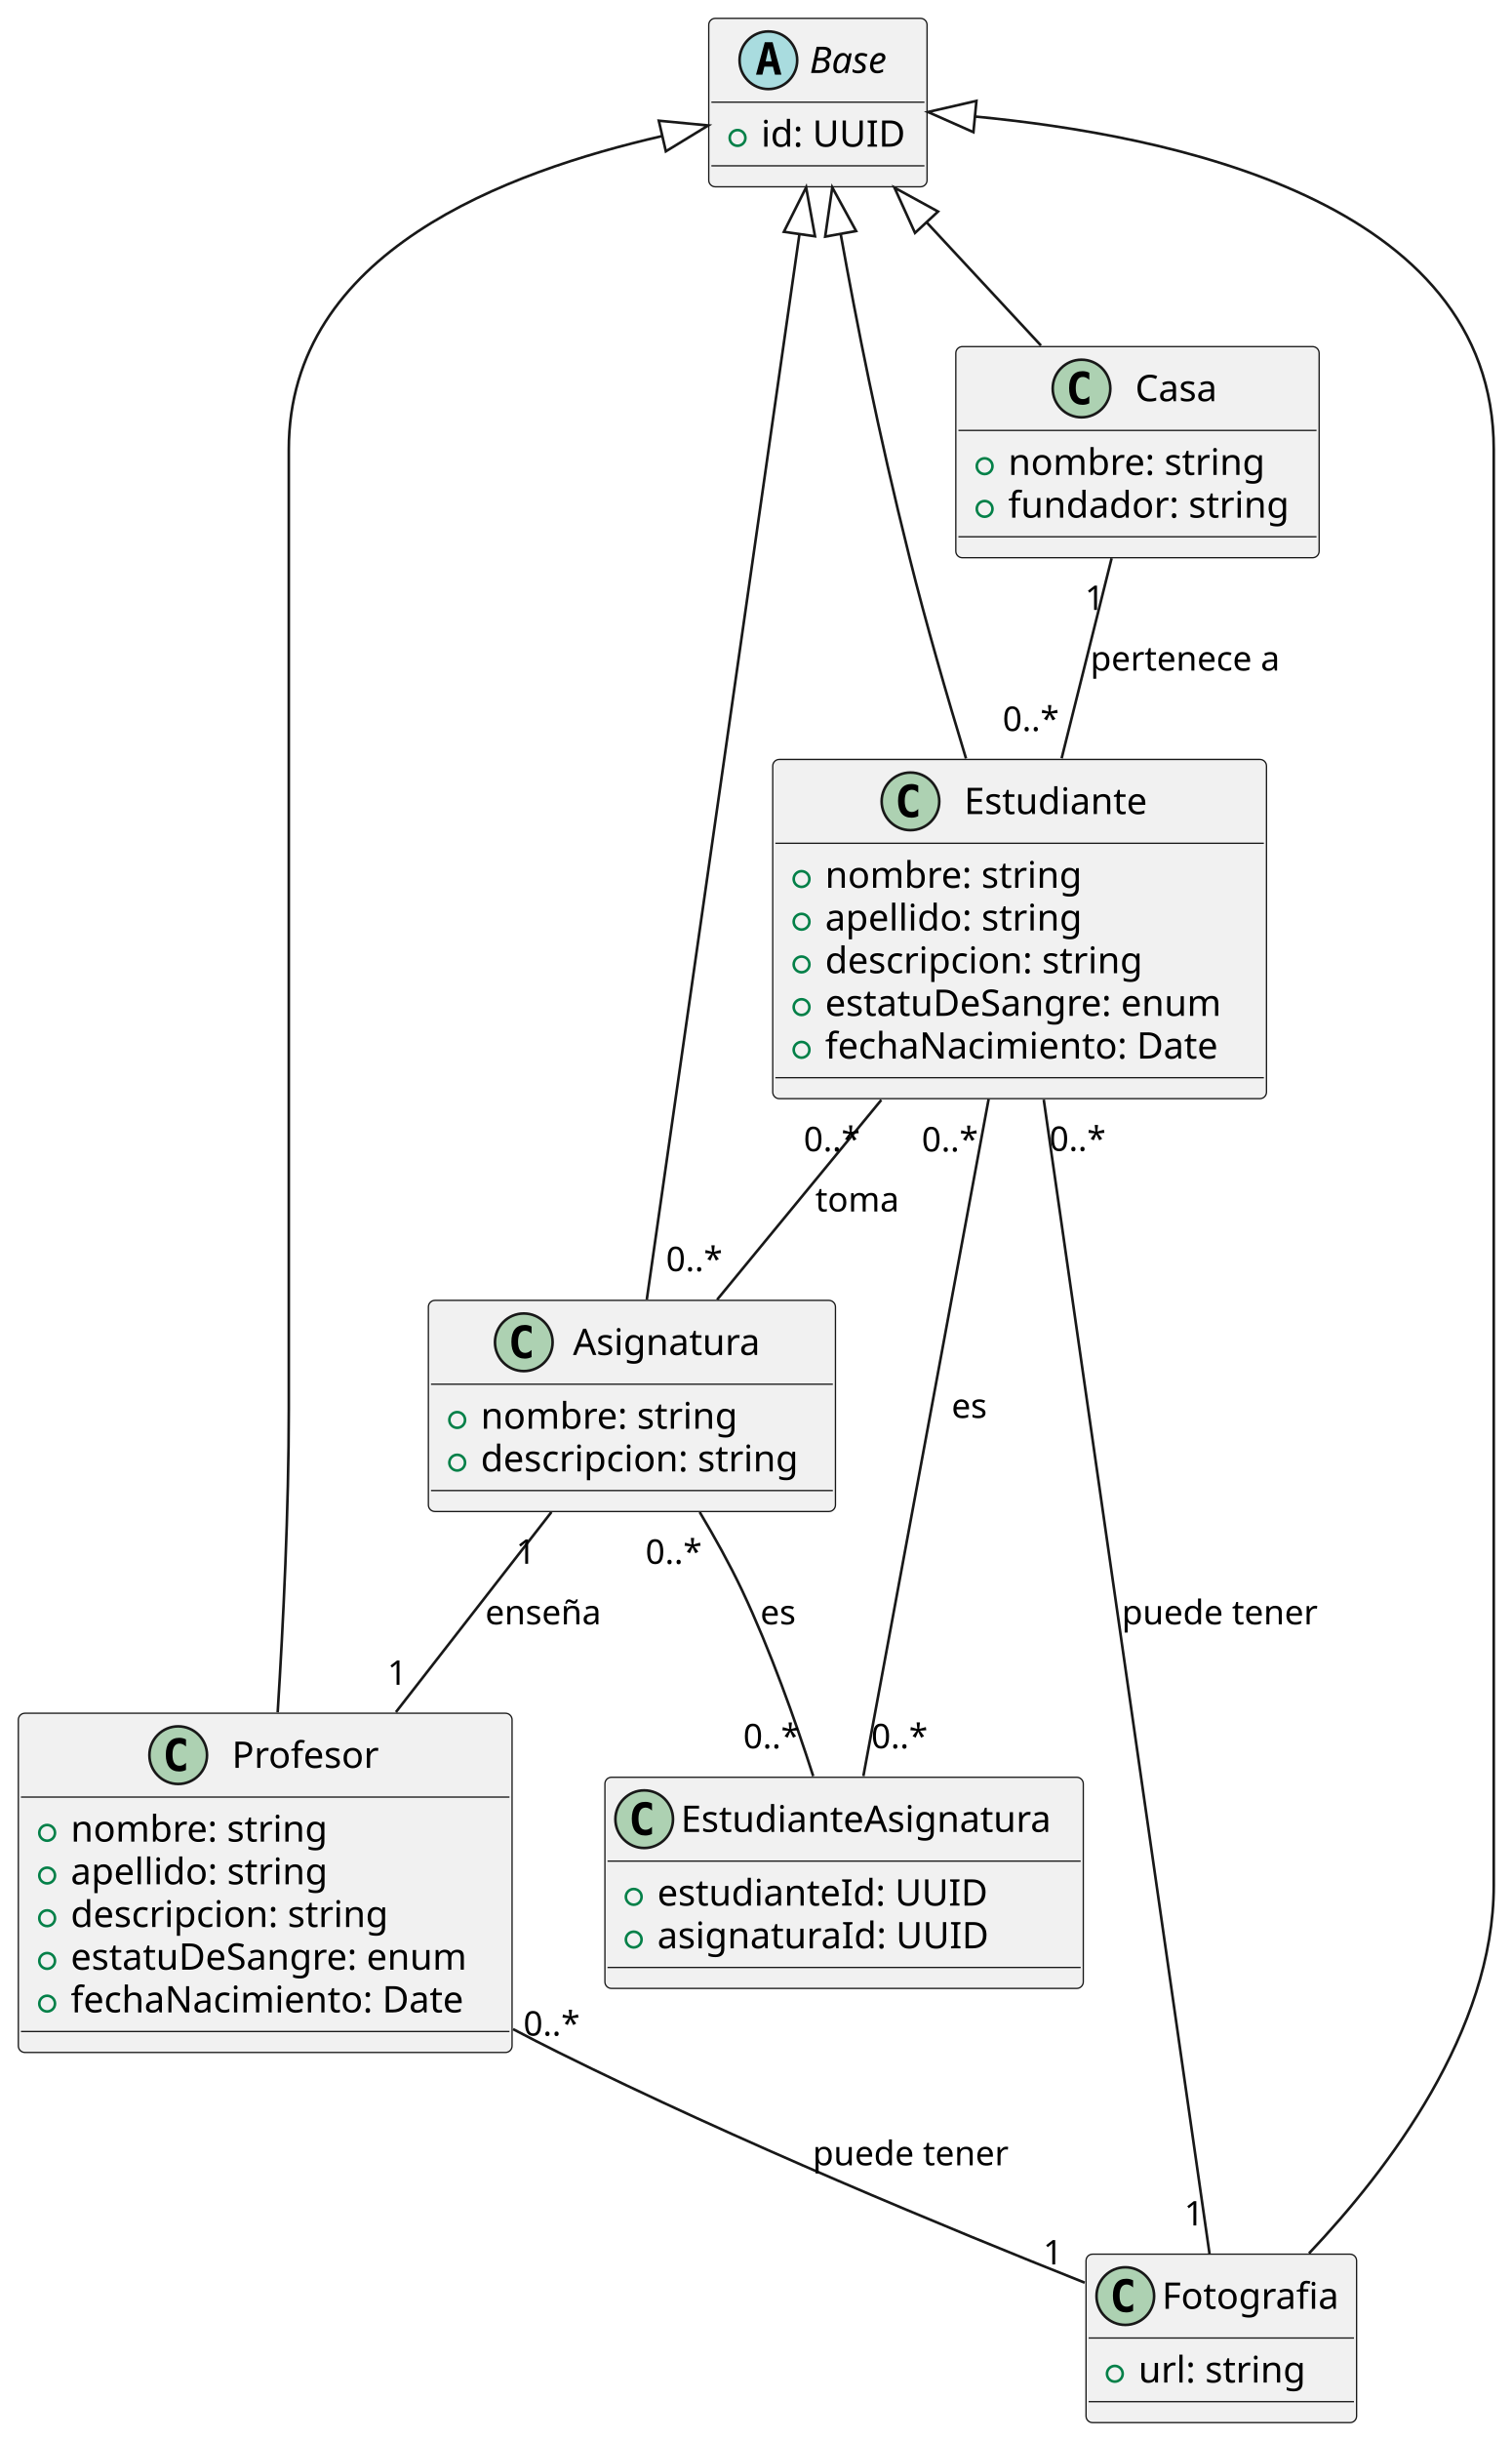
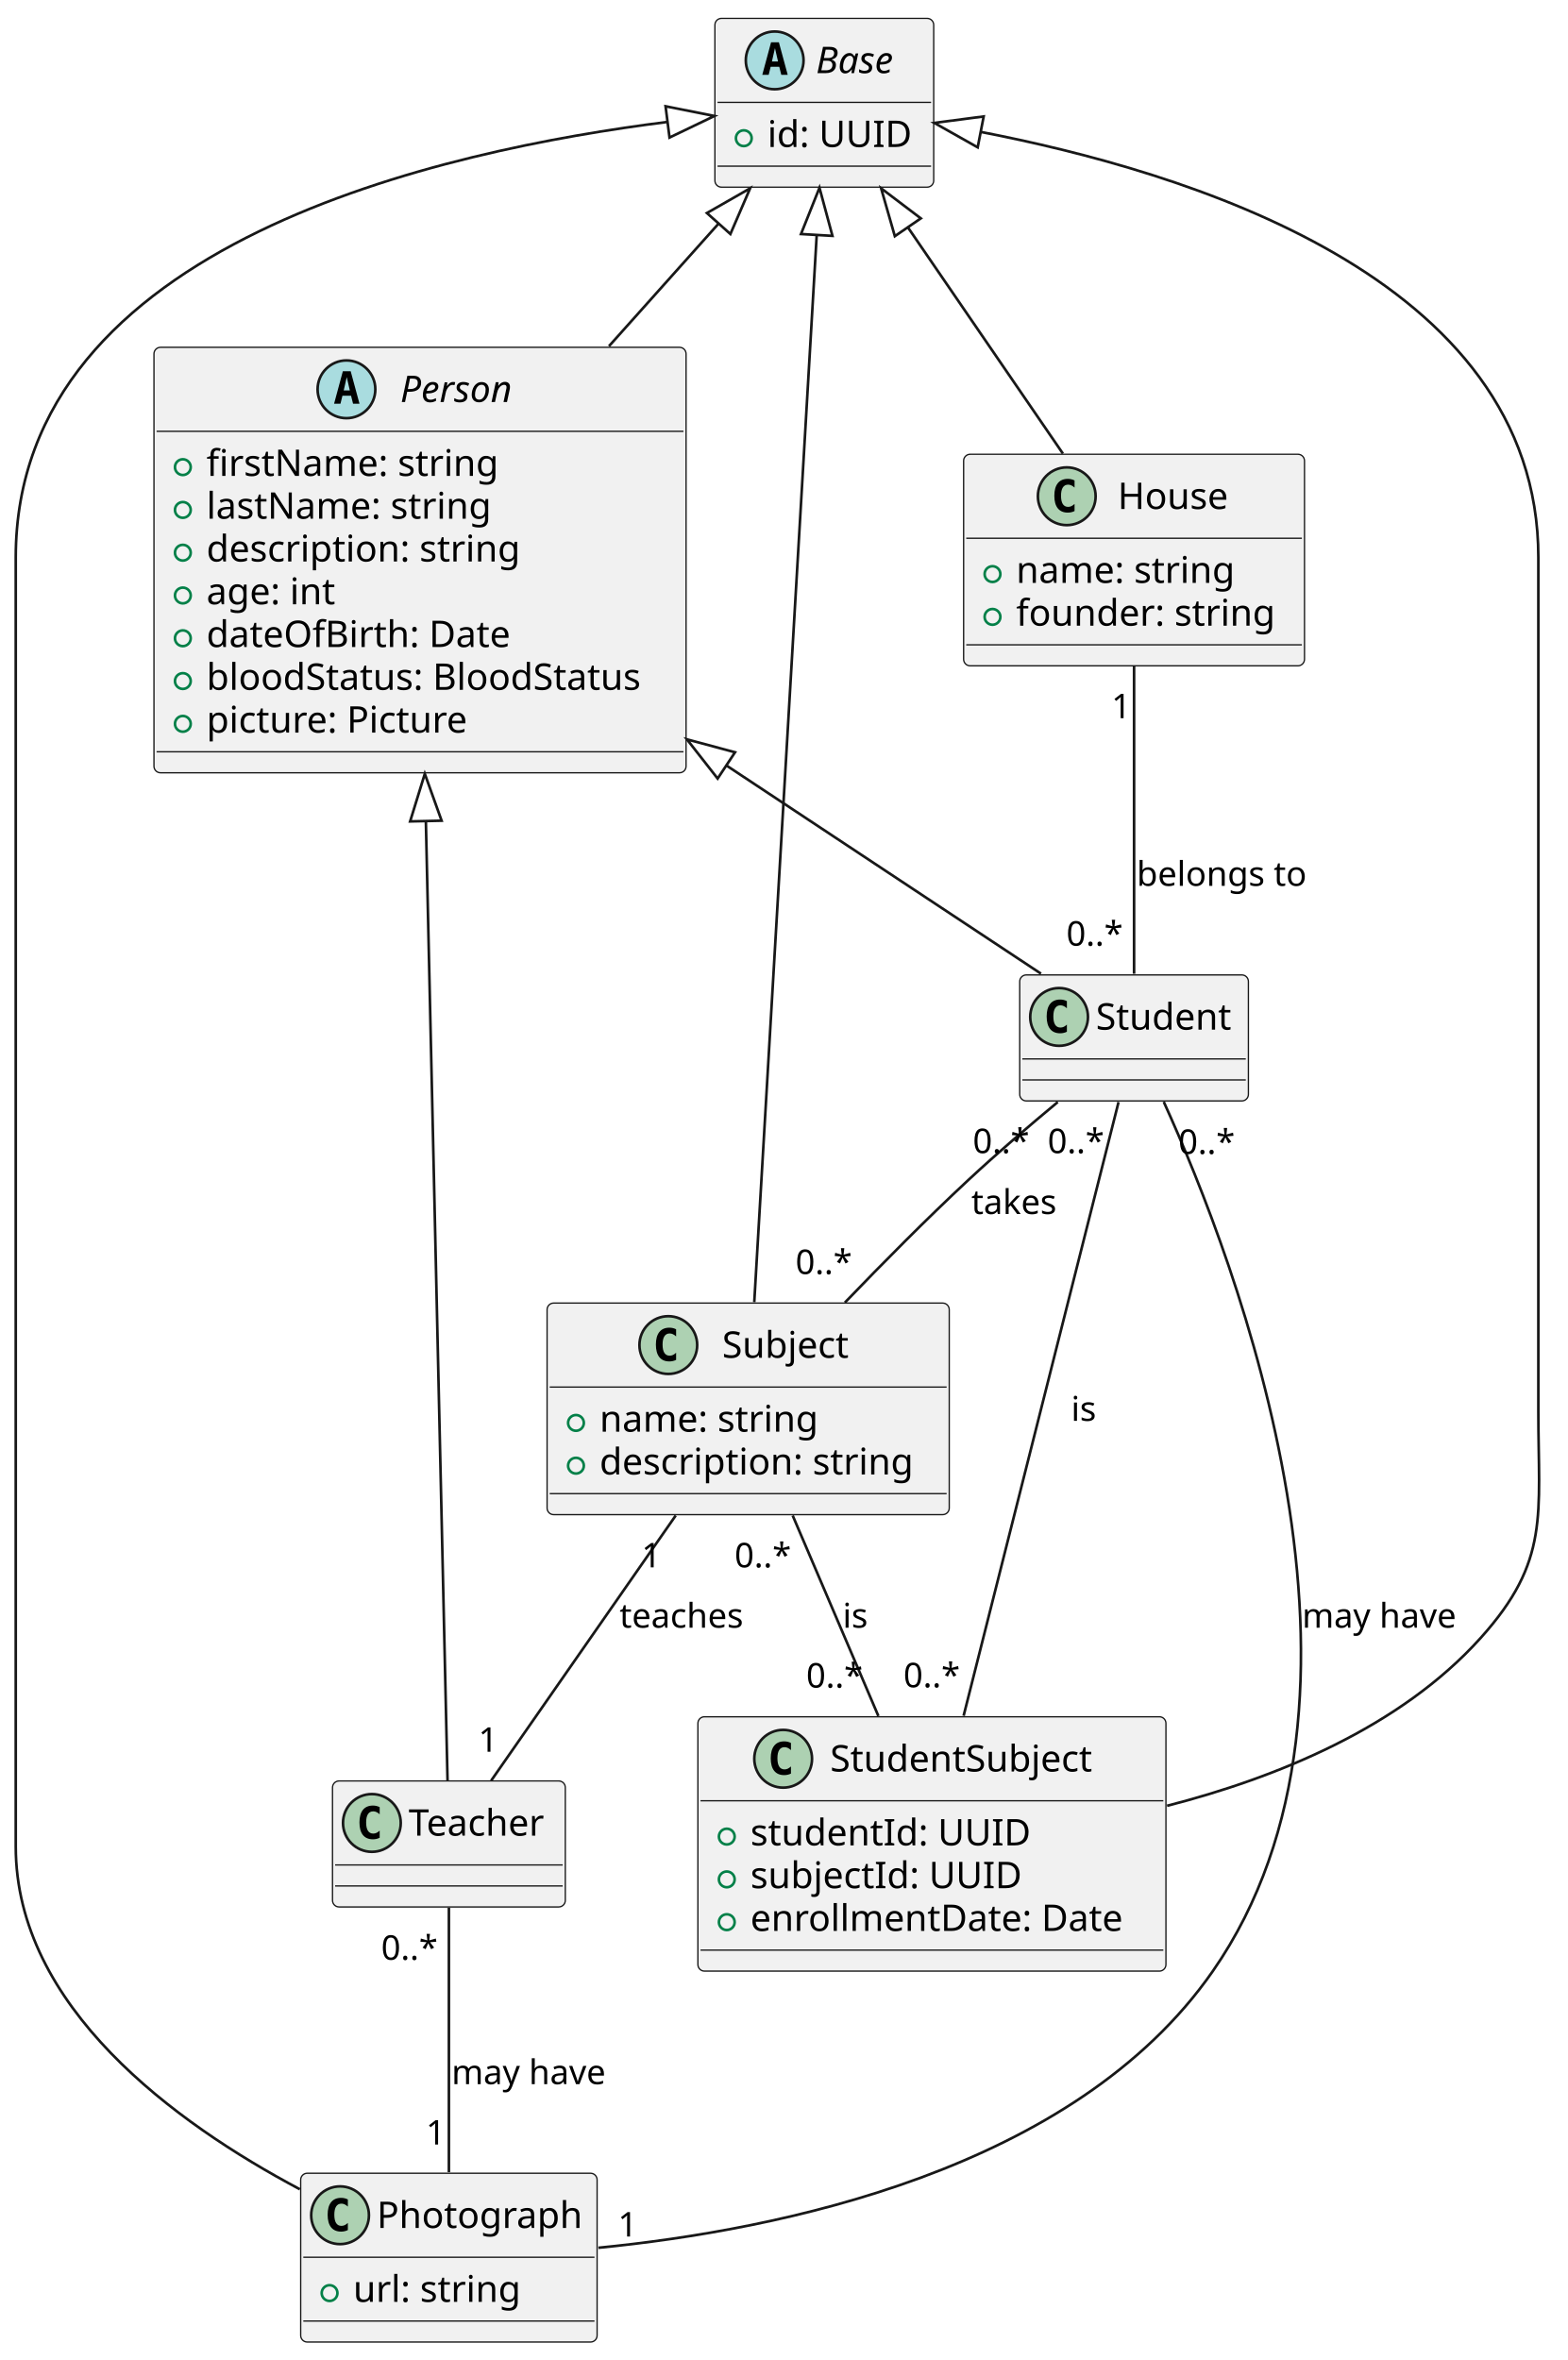
- <svg xmlns="http://www.w3.org/2000/svg" contentStyleType="text/css" height="931px" preserveAspectRatio="none" style="width:577px;height:931px;background:#FFFFFF;" version="1.1" viewBox="0 0 577 931" width="577px" zoomAndPan="magnify">
+ <svg xmlns="http://www.w3.org/2000/svg" contentStyleType="text/css" height="899px" preserveAspectRatio="none" style="width:597px;height:899px;background:#FFFFFF;" version="1.1" viewBox="0 0 597 899" width="597px" zoomAndPan="magnify">
  <defs />
  <g>
    <g id="elem_Base">
-       <rect codeLine="1" fill="#F1F1F1" height="64.297" id="Base" rx="2.5" ry="2.5" style="stroke:#181818;stroke-width:0.5;" width="83.347" x="270.57" y="7" />
-       <ellipse cx="293.335" cy="23" fill="#A9DCDF" rx="11" ry="11" style="stroke:#181818;stroke-width:1.0;" />
-       <path d="M293.445,18.344 L292.288,23.422 L294.616,23.422 L293.445,18.344 Z M291.96,16.109 L294.945,16.109 L298.304,28.5 L295.851,28.5 L295.085,25.438 L291.804,25.438 L291.054,28.5 L288.616,28.5 L291.96,16.109 Z " fill="#000000" />
-       <text fill="#000000" font-family="sans-serif" font-size="14" font-style="italic" lengthAdjust="spacing" textLength="34.091" x="309.061" y="27.847">Base</text>
-       <line style="stroke:#181818;stroke-width:0.5;" x1="271.57" x2="352.917" y1="39" y2="39" />
-       <ellipse cx="281.57" cy="52.648" fill="none" rx="3" ry="3" style="stroke:#038048;stroke-width:1.0;" />
-       <text fill="#000000" font-family="sans-serif" font-size="14" lengthAdjust="spacing" textLength="57.347" x="290.57" y="55.995">id: UUID</text>
-       <line style="stroke:#181818;stroke-width:0.5;" x1="271.57" x2="352.917" y1="63.297" y2="63.297" />
+       <rect codeLine="1" fill="#F1F1F1" height="64.297" id="Base" rx="2.5" ry="2.5" style="stroke:#181818;stroke-width:0.5;" width="83.347" x="272.33" y="7" />
+       <ellipse cx="295.095" cy="23" fill="#A9DCDF" rx="11" ry="11" style="stroke:#181818;stroke-width:1.0;" />
+       <path d="M295.204,18.344 L294.048,23.422 L296.376,23.422 L295.204,18.344 Z M293.72,16.109 L296.704,16.109 L300.064,28.5 L297.611,28.5 L296.845,25.438 L293.564,25.438 L292.814,28.5 L290.376,28.5 L293.72,16.109 Z " fill="#000000" />
+       <text fill="#000000" font-family="sans-serif" font-size="14" font-style="italic" lengthAdjust="spacing" textLength="34.091" x="310.821" y="27.847">Base</text>
+       <line style="stroke:#181818;stroke-width:0.5;" x1="273.33" x2="354.677" y1="39" y2="39" />
+       <ellipse cx="283.33" cy="52.648" fill="none" rx="3" ry="3" style="stroke:#038048;stroke-width:1.0;" />
+       <text fill="#000000" font-family="sans-serif" font-size="14" lengthAdjust="spacing" textLength="57.347" x="292.33" y="55.995">id: UUID</text>
+       <line style="stroke:#181818;stroke-width:0.5;" x1="273.33" x2="354.677" y1="63.297" y2="63.297" />
    </g>
-     <g id="elem_Asignatura">
-       <rect codeLine="5" fill="#F1F1F1" height="80.594" id="Asignatura" rx="2.5" ry="2.5" style="stroke:#181818;stroke-width:0.5;" width="155.404" x="163.54" y="496.37" />
-       <ellipse cx="199.963" cy="512.37" fill="#ADD1B2" rx="11" ry="11" style="stroke:#181818;stroke-width:1.0;" />
-       <path d="M202.932,518.011 Q202.354,518.308 201.713,518.448 Q201.073,518.604 200.37,518.604 Q197.87,518.604 196.542,516.964 Q195.229,515.308 195.229,512.183 Q195.229,509.058 196.542,507.401 Q197.87,505.745 200.37,505.745 Q201.073,505.745 201.713,505.901 Q202.37,506.058 202.932,506.354 L202.932,509.073 Q202.307,508.495 201.713,508.229 Q201.12,507.948 200.495,507.948 Q199.151,507.948 198.463,509.026 Q197.776,510.089 197.776,512.183 Q197.776,514.276 198.463,515.354 Q199.151,516.417 200.495,516.417 Q201.12,516.417 201.713,516.151 Q202.307,515.87 202.932,515.292 L202.932,518.011 Z " fill="#000000" />
-       <text fill="#000000" font-family="sans-serif" font-size="14" lengthAdjust="spacing" textLength="75.797" x="218.724" y="517.217">Asignatura</text>
-       <line style="stroke:#181818;stroke-width:0.5;" x1="164.54" x2="317.944" y1="528.37" y2="528.37" />
-       <ellipse cx="174.54" cy="542.018" fill="none" rx="3" ry="3" style="stroke:#038048;stroke-width:1.0;" />
-       <text fill="#000000" font-family="sans-serif" font-size="14" lengthAdjust="spacing" textLength="103.688" x="183.54" y="545.365">nombre: string</text>
-       <ellipse cx="174.54" cy="558.315" fill="none" rx="3" ry="3" style="stroke:#038048;stroke-width:1.0;" />
-       <text fill="#000000" font-family="sans-serif" font-size="14" lengthAdjust="spacing" textLength="129.404" x="183.54" y="561.662">descripcion: string</text>
-       <line style="stroke:#181818;stroke-width:0.5;" x1="164.54" x2="317.944" y1="568.964" y2="568.964" />
+     <g id="elem_Person">
+       <rect codeLine="5" fill="#F1F1F1" height="162.078" id="Person" rx="2.5" ry="2.5" style="stroke:#181818;stroke-width:0.5;" width="202.695" x="58.65" y="132.3" />
+       <ellipse cx="131.976" cy="148.3" fill="#A9DCDF" rx="11" ry="11" style="stroke:#181818;stroke-width:1.0;" />
+       <path d="M132.085,143.644 L130.929,148.722 L133.257,148.722 L132.085,143.644 Z M130.601,141.409 L133.585,141.409 L136.944,153.8 L134.491,153.8 L133.726,150.738 L130.444,150.738 L129.694,153.8 L127.257,153.8 L130.601,141.409 Z " fill="#000000" />
+       <text fill="#000000" font-family="sans-serif" font-size="14" font-style="italic" lengthAdjust="spacing" textLength="47.544" x="152.476" y="153.147">Person</text>
+       <line style="stroke:#181818;stroke-width:0.5;" x1="59.65" x2="260.345" y1="164.3" y2="164.3" />
+       <ellipse cx="69.65" cy="177.948" fill="none" rx="3" ry="3" style="stroke:#038048;stroke-width:1.0;" />
+       <text fill="#000000" font-family="sans-serif" font-size="14" lengthAdjust="spacing" textLength="118.016" x="78.65" y="181.295">firstName: string</text>
+       <ellipse cx="69.65" cy="194.245" fill="none" rx="3" ry="3" style="stroke:#038048;stroke-width:1.0;" />
+       <text fill="#000000" font-family="sans-serif" font-size="14" lengthAdjust="spacing" textLength="115.91" x="78.65" y="197.592">lastName: string</text>
+       <ellipse cx="69.65" cy="210.542" fill="none" rx="3" ry="3" style="stroke:#038048;stroke-width:1.0;" />
+       <text fill="#000000" font-family="sans-serif" font-size="14" lengthAdjust="spacing" textLength="127.196" x="78.65" y="213.889">description: string</text>
+       <ellipse cx="69.65" cy="226.839" fill="none" rx="3" ry="3" style="stroke:#038048;stroke-width:1.0;" />
+       <text fill="#000000" font-family="sans-serif" font-size="14" lengthAdjust="spacing" textLength="53.498" x="78.65" y="230.186">age: int</text>
+       <ellipse cx="69.65" cy="243.136" fill="none" rx="3" ry="3" style="stroke:#038048;stroke-width:1.0;" />
+       <text fill="#000000" font-family="sans-serif" font-size="14" lengthAdjust="spacing" textLength="123.758" x="78.65" y="246.483">dateOfBirth: Date</text>
+       <ellipse cx="69.65" cy="259.433" fill="none" rx="3" ry="3" style="stroke:#038048;stroke-width:1.0;" />
+       <text fill="#000000" font-family="sans-serif" font-size="14" lengthAdjust="spacing" textLength="176.695" x="78.65" y="262.779">bloodStatus: BloodStatus</text>
+       <ellipse cx="69.65" cy="275.73" fill="none" rx="3" ry="3" style="stroke:#038048;stroke-width:1.0;" />
+       <text fill="#000000" font-family="sans-serif" font-size="14" lengthAdjust="spacing" textLength="107.133" x="78.65" y="279.076">picture: Picture</text>
+       <line style="stroke:#181818;stroke-width:0.5;" x1="59.65" x2="260.345" y1="286.378" y2="286.378" />
    </g>
-     <g id="elem_Profesor">
-       <rect codeLine="10" fill="#F1F1F1" height="129.484" id="Profesor" rx="2.5" ry="2.5" style="stroke:#181818;stroke-width:0.5;" width="188.49" x="7" y="653.97" />
-       <ellipse cx="68.035" cy="669.97" fill="#ADD1B2" rx="11" ry="11" style="stroke:#181818;stroke-width:1.0;" />
-       <path d="M71.003,675.611 Q70.425,675.908 69.785,676.048 Q69.144,676.204 68.441,676.204 Q65.941,676.204 64.613,674.564 Q63.3,672.908 63.3,669.783 Q63.3,666.658 64.613,665.001 Q65.941,663.345 68.441,663.345 Q69.144,663.345 69.785,663.501 Q70.441,663.658 71.003,663.954 L71.003,666.673 Q70.378,666.095 69.785,665.829 Q69.191,665.548 68.566,665.548 Q67.222,665.548 66.535,666.626 Q65.847,667.689 65.847,669.783 Q65.847,671.876 66.535,672.954 Q67.222,674.017 68.566,674.017 Q69.191,674.017 69.785,673.751 Q70.378,673.47 71.003,672.892 L71.003,675.611 Z " fill="#000000" />
-       <text fill="#000000" font-family="sans-serif" font-size="14" lengthAdjust="spacing" textLength="57.921" x="88.535" y="674.817">Profesor</text>
-       <line style="stroke:#181818;stroke-width:0.5;" x1="8" x2="194.49" y1="685.97" y2="685.97" />
-       <ellipse cx="18" cy="699.618" fill="none" rx="3" ry="3" style="stroke:#038048;stroke-width:1.0;" />
-       <text fill="#000000" font-family="sans-serif" font-size="14" lengthAdjust="spacing" textLength="103.688" x="27" y="702.965">nombre: string</text>
-       <ellipse cx="18" cy="715.915" fill="none" rx="3" ry="3" style="stroke:#038048;stroke-width:1.0;" />
-       <text fill="#000000" font-family="sans-serif" font-size="14" lengthAdjust="spacing" textLength="104.556" x="27" y="719.262">apellido: string</text>
-       <ellipse cx="18" cy="732.212" fill="none" rx="3" ry="3" style="stroke:#038048;stroke-width:1.0;" />
-       <text fill="#000000" font-family="sans-serif" font-size="14" lengthAdjust="spacing" textLength="129.404" x="27" y="735.559">descripcion: string</text>
-       <ellipse cx="18" cy="748.509" fill="none" rx="3" ry="3" style="stroke:#038048;stroke-width:1.0;" />
-       <text fill="#000000" font-family="sans-serif" font-size="14" lengthAdjust="spacing" textLength="162.49" x="27" y="751.856">estatuDeSangre: enum</text>
-       <ellipse cx="18" cy="764.806" fill="none" rx="3" ry="3" style="stroke:#038048;stroke-width:1.0;" />
-       <text fill="#000000" font-family="sans-serif" font-size="14" lengthAdjust="spacing" textLength="161.027" x="27" y="768.153">fechaNacimiento: Date</text>
-       <line style="stroke:#181818;stroke-width:0.5;" x1="8" x2="194.49" y1="775.454" y2="775.454" />
+     <g id="elem_Subject">
+       <rect codeLine="15" fill="#F1F1F1" height="80.594" id="Subject" rx="2.5" ry="2.5" style="stroke:#181818;stroke-width:0.5;" width="153.196" x="208.4" y="496.38" />
+       <ellipse cx="254.58" cy="512.38" fill="#ADD1B2" rx="11" ry="11" style="stroke:#181818;stroke-width:1.0;" />
+       <path d="M257.549,518.021 Q256.971,518.317 256.33,518.458 Q255.69,518.614 254.986,518.614 Q252.486,518.614 251.158,516.974 Q249.846,515.317 249.846,512.192 Q249.846,509.067 251.158,507.411 Q252.486,505.755 254.986,505.755 Q255.69,505.755 256.33,505.911 Q256.986,506.067 257.549,506.364 L257.549,509.083 Q256.924,508.505 256.33,508.239 Q255.736,507.958 255.111,507.958 Q253.768,507.958 253.08,509.036 Q252.393,510.099 252.393,512.192 Q252.393,514.286 253.08,515.364 Q253.768,516.427 255.111,516.427 Q255.736,516.427 256.33,516.161 Q256.924,515.88 257.549,515.302 L257.549,518.021 Z " fill="#000000" />
+       <text fill="#000000" font-family="sans-serif" font-size="14" lengthAdjust="spacing" textLength="52.336" x="275.08" y="517.227">Subject</text>
+       <line style="stroke:#181818;stroke-width:0.5;" x1="209.4" x2="360.596" y1="528.38" y2="528.38" />
+       <ellipse cx="219.4" cy="542.028" fill="none" rx="3" ry="3" style="stroke:#038048;stroke-width:1.0;" />
+       <text fill="#000000" font-family="sans-serif" font-size="14" lengthAdjust="spacing" textLength="89.059" x="228.4" y="545.375">name: string</text>
+       <ellipse cx="219.4" cy="558.325" fill="none" rx="3" ry="3" style="stroke:#038048;stroke-width:1.0;" />
+       <text fill="#000000" font-family="sans-serif" font-size="14" lengthAdjust="spacing" textLength="127.196" x="228.4" y="561.672">description: string</text>
+       <line style="stroke:#181818;stroke-width:0.5;" x1="209.4" x2="360.596" y1="568.974" y2="568.974" />
    </g>
-     <g id="elem_Casa">
-       <rect codeLine="18" fill="#F1F1F1" height="80.594" id="Casa" rx="2.5" ry="2.5" style="stroke:#181818;stroke-width:0.5;" width="138.704" x="364.89" y="132.3" />
-       <ellipse cx="412.878" cy="148.3" fill="#ADD1B2" rx="11" ry="11" style="stroke:#181818;stroke-width:1.0;" />
-       <path d="M415.847,153.941 Q415.269,154.238 414.628,154.378 Q413.988,154.534 413.284,154.534 Q410.784,154.534 409.456,152.894 Q408.144,151.238 408.144,148.113 Q408.144,144.988 409.456,143.331 Q410.784,141.675 413.284,141.675 Q413.988,141.675 414.628,141.831 Q415.284,141.988 415.847,142.284 L415.847,145.003 Q415.222,144.425 414.628,144.159 Q414.034,143.878 413.409,143.878 Q412.066,143.878 411.378,144.956 Q410.691,146.019 410.691,148.113 Q410.691,150.206 411.378,151.284 Q412.066,152.347 413.409,152.347 Q414.034,152.347 414.628,152.081 Q415.222,151.8 415.847,151.222 L415.847,153.941 Z " fill="#000000" />
-       <text fill="#000000" font-family="sans-serif" font-size="14" lengthAdjust="spacing" textLength="34.227" x="433.378" y="153.147">Casa</text>
-       <line style="stroke:#181818;stroke-width:0.5;" x1="365.89" x2="502.594" y1="164.3" y2="164.3" />
-       <ellipse cx="375.89" cy="177.948" fill="none" rx="3" ry="3" style="stroke:#038048;stroke-width:1.0;" />
-       <text fill="#000000" font-family="sans-serif" font-size="14" lengthAdjust="spacing" textLength="103.688" x="384.89" y="181.295">nombre: string</text>
-       <ellipse cx="375.89" cy="194.245" fill="none" rx="3" ry="3" style="stroke:#038048;stroke-width:1.0;" />
-       <text fill="#000000" font-family="sans-serif" font-size="14" lengthAdjust="spacing" textLength="112.704" x="384.89" y="197.592">fundador: string</text>
-       <line style="stroke:#181818;stroke-width:0.5;" x1="365.89" x2="502.594" y1="204.894" y2="204.894" />
+     <g id="elem_Teacher">
+       <rect codeLine="20" fill="#F1F1F1" height="48" id="Teacher" rx="2.5" ry="2.5" style="stroke:#181818;stroke-width:0.5;" width="88.684" x="126.66" y="678.42" />
+       <ellipse cx="141.66" cy="694.42" fill="#ADD1B2" rx="11" ry="11" style="stroke:#181818;stroke-width:1.0;" />
+       <path d="M144.629,700.061 Q144.051,700.357 143.41,700.498 Q142.769,700.654 142.066,700.654 Q139.566,700.654 138.238,699.014 Q136.926,697.357 136.926,694.232 Q136.926,691.107 138.238,689.451 Q139.566,687.795 142.066,687.795 Q142.769,687.795 143.41,687.951 Q144.066,688.107 144.629,688.404 L144.629,691.123 Q144.004,690.545 143.41,690.279 Q142.816,689.998 142.191,689.998 Q140.847,689.998 140.16,691.076 Q139.472,692.139 139.472,694.232 Q139.472,696.326 140.16,697.404 Q140.847,698.467 142.191,698.467 Q142.816,698.467 143.41,698.201 Q144.004,697.92 144.629,697.342 L144.629,700.061 Z " fill="#000000" />
+       <text fill="#000000" font-family="sans-serif" font-size="14" lengthAdjust="spacing" textLength="56.684" x="155.66" y="699.267">Teacher</text>
+       <line style="stroke:#181818;stroke-width:0.5;" x1="127.66" x2="214.344" y1="710.42" y2="710.42" />
+       <line style="stroke:#181818;stroke-width:0.5;" x1="127.66" x2="214.344" y1="718.42" y2="718.42" />
    </g>
-     <g id="elem_Estudiante">
-       <rect codeLine="23" fill="#F1F1F1" height="129.484" id="Estudiante" rx="2.5" ry="2.5" style="stroke:#181818;stroke-width:0.5;" width="188.49" x="295" y="289.89" />
-       <ellipse cx="347.579" cy="305.89" fill="#ADD1B2" rx="11" ry="11" style="stroke:#181818;stroke-width:1.0;" />
-       <path d="M350.547,311.531 Q349.969,311.827 349.329,311.968 Q348.688,312.124 347.985,312.124 Q345.485,312.124 344.157,310.484 Q342.844,308.827 342.844,305.702 Q342.844,302.577 344.157,300.921 Q345.485,299.265 347.985,299.265 Q348.688,299.265 349.329,299.421 Q349.985,299.577 350.547,299.874 L350.547,302.593 Q349.922,302.015 349.329,301.749 Q348.735,301.468 348.11,301.468 Q346.766,301.468 346.079,302.546 Q345.391,303.609 345.391,305.702 Q345.391,307.796 346.079,308.874 Q346.766,309.937 348.11,309.937 Q348.735,309.937 349.329,309.671 Q349.922,309.39 350.547,308.812 L350.547,311.531 Z " fill="#000000" />
-       <text fill="#000000" font-family="sans-serif" font-size="14" lengthAdjust="spacing" textLength="74.833" x="368.079" y="310.737">Estudiante</text>
-       <line style="stroke:#181818;stroke-width:0.5;" x1="296" x2="482.49" y1="321.89" y2="321.89" />
-       <ellipse cx="306" cy="335.538" fill="none" rx="3" ry="3" style="stroke:#038048;stroke-width:1.0;" />
-       <text fill="#000000" font-family="sans-serif" font-size="14" lengthAdjust="spacing" textLength="103.688" x="315" y="338.885">nombre: string</text>
-       <ellipse cx="306" cy="351.835" fill="none" rx="3" ry="3" style="stroke:#038048;stroke-width:1.0;" />
-       <text fill="#000000" font-family="sans-serif" font-size="14" lengthAdjust="spacing" textLength="104.556" x="315" y="355.182">apellido: string</text>
-       <ellipse cx="306" cy="368.132" fill="none" rx="3" ry="3" style="stroke:#038048;stroke-width:1.0;" />
-       <text fill="#000000" font-family="sans-serif" font-size="14" lengthAdjust="spacing" textLength="129.404" x="315" y="371.479">descripcion: string</text>
-       <ellipse cx="306" cy="384.429" fill="none" rx="3" ry="3" style="stroke:#038048;stroke-width:1.0;" />
-       <text fill="#000000" font-family="sans-serif" font-size="14" lengthAdjust="spacing" textLength="162.49" x="315" y="387.776">estatuDeSangre: enum</text>
-       <ellipse cx="306" cy="400.726" fill="none" rx="3" ry="3" style="stroke:#038048;stroke-width:1.0;" />
-       <text fill="#000000" font-family="sans-serif" font-size="14" lengthAdjust="spacing" textLength="161.027" x="315" y="404.073">fechaNacimiento: Date</text>
-       <line style="stroke:#181818;stroke-width:0.5;" x1="296" x2="482.49" y1="411.374" y2="411.374" />
+     <g id="elem_House">
+       <rect codeLine="23" fill="#F1F1F1" height="80.594" id="House" rx="2.5" ry="2.5" style="stroke:#181818;stroke-width:0.5;" width="129.852" x="367.07" y="173.04" />
+       <ellipse cx="406.36" cy="189.04" fill="#ADD1B2" rx="11" ry="11" style="stroke:#181818;stroke-width:1.0;" />
+       <path d="M409.329,194.681 Q408.751,194.977 408.11,195.118 Q407.47,195.274 406.767,195.274 Q404.267,195.274 402.938,193.634 Q401.626,191.977 401.626,188.852 Q401.626,185.727 402.938,184.071 Q404.267,182.415 406.767,182.415 Q407.47,182.415 408.11,182.571 Q408.767,182.727 409.329,183.024 L409.329,185.743 Q408.704,185.165 408.11,184.899 Q407.517,184.618 406.892,184.618 Q405.548,184.618 404.86,185.696 Q404.173,186.759 404.173,188.852 Q404.173,190.946 404.86,192.024 Q405.548,193.087 406.892,193.087 Q407.517,193.087 408.11,192.821 Q408.704,192.54 409.329,191.962 L409.329,194.681 Z " fill="#000000" />
+       <text fill="#000000" font-family="sans-serif" font-size="14" lengthAdjust="spacing" textLength="43.873" x="425.758" y="193.887">House</text>
+       <line style="stroke:#181818;stroke-width:0.5;" x1="368.07" x2="495.922" y1="205.04" y2="205.04" />
+       <ellipse cx="378.07" cy="218.688" fill="none" rx="3" ry="3" style="stroke:#038048;stroke-width:1.0;" />
+       <text fill="#000000" font-family="sans-serif" font-size="14" lengthAdjust="spacing" textLength="89.059" x="387.07" y="222.035">name: string</text>
+       <ellipse cx="378.07" cy="234.985" fill="none" rx="3" ry="3" style="stroke:#038048;stroke-width:1.0;" />
+       <text fill="#000000" font-family="sans-serif" font-size="14" lengthAdjust="spacing" textLength="103.852" x="387.07" y="238.332">founder: string</text>
+       <line style="stroke:#181818;stroke-width:0.5;" x1="368.07" x2="495.922" y1="245.634" y2="245.634" />
    </g>
-     <g id="elem_EstudianteAsignatura">
-       <rect codeLine="31" fill="#F1F1F1" height="80.594" id="EstudianteAsignatura" rx="2.5" ry="2.5" style="stroke:#181818;stroke-width:0.5;" width="182.63" x="230.93" y="678.41" />
-       <ellipse cx="245.93" cy="694.41" fill="#ADD1B2" rx="11" ry="11" style="stroke:#181818;stroke-width:1.0;" />
-       <path d="M248.899,700.051 Q248.321,700.347 247.68,700.488 Q247.039,700.644 246.336,700.644 Q243.836,700.644 242.508,699.004 Q241.196,697.347 241.196,694.222 Q241.196,691.097 242.508,689.441 Q243.836,687.785 246.336,687.785 Q247.039,687.785 247.68,687.941 Q248.336,688.097 248.899,688.394 L248.899,691.113 Q248.274,690.535 247.68,690.269 Q247.086,689.988 246.461,689.988 Q245.118,689.988 244.43,691.066 Q243.743,692.129 243.743,694.222 Q243.743,696.316 244.43,697.394 Q245.118,698.457 246.461,698.457 Q247.086,698.457 247.68,698.191 Q248.274,697.91 248.899,697.332 L248.899,700.051 Z " fill="#000000" />
-       <text fill="#000000" font-family="sans-serif" font-size="14" lengthAdjust="spacing" textLength="150.63" x="259.93" y="699.257">EstudianteAsignatura</text>
-       <line style="stroke:#181818;stroke-width:0.5;" x1="231.93" x2="412.56" y1="710.41" y2="710.41" />
-       <ellipse cx="241.93" cy="724.058" fill="none" rx="3" ry="3" style="stroke:#038048;stroke-width:1.0;" />
-       <text fill="#000000" font-family="sans-serif" font-size="14" lengthAdjust="spacing" textLength="132.186" x="250.93" y="727.405">estudianteId: UUID</text>
-       <ellipse cx="241.93" cy="740.355" fill="none" rx="3" ry="3" style="stroke:#038048;stroke-width:1.0;" />
-       <text fill="#000000" font-family="sans-serif" font-size="14" lengthAdjust="spacing" textLength="132.385" x="250.93" y="743.702">asignaturaId: UUID</text>
-       <line style="stroke:#181818;stroke-width:0.5;" x1="231.93" x2="412.56" y1="751.004" y2="751.004" />
+     <g id="elem_Student">
+       <rect codeLine="28" fill="#F1F1F1" height="48" id="Student" rx="2.5" ry="2.5" style="stroke:#181818;stroke-width:0.5;" width="87.111" x="388.44" y="371.38" />
+       <ellipse cx="403.44" cy="387.38" fill="#ADD1B2" rx="11" ry="11" style="stroke:#181818;stroke-width:1.0;" />
+       <path d="M406.409,393.021 Q405.831,393.317 405.19,393.458 Q404.549,393.614 403.846,393.614 Q401.346,393.614 400.018,391.974 Q398.706,390.317 398.706,387.192 Q398.706,384.067 400.018,382.411 Q401.346,380.755 403.846,380.755 Q404.549,380.755 405.19,380.911 Q405.846,381.067 406.409,381.364 L406.409,384.083 Q405.784,383.505 405.19,383.239 Q404.596,382.958 403.971,382.958 Q402.627,382.958 401.94,384.036 Q401.252,385.099 401.252,387.192 Q401.252,389.286 401.94,390.364 Q402.627,391.427 403.971,391.427 Q404.596,391.427 405.19,391.161 Q405.784,390.88 406.409,390.302 L406.409,393.021 Z " fill="#000000" />
+       <text fill="#000000" font-family="sans-serif" font-size="14" lengthAdjust="spacing" textLength="55.111" x="417.44" y="392.227">Student</text>
+       <line style="stroke:#181818;stroke-width:0.5;" x1="389.44" x2="474.551" y1="403.38" y2="403.38" />
+       <line style="stroke:#181818;stroke-width:0.5;" x1="389.44" x2="474.551" y1="411.38" y2="411.38" />
    </g>
-     <g id="elem_Fotografia">
-       <rect codeLine="36" fill="#F1F1F1" height="64.297" id="Fotografia" rx="2.5" ry="2.5" style="stroke:#181818;stroke-width:0.5;" width="103.292" x="414.6" y="860.45" />
-       <ellipse cx="429.6" cy="876.45" fill="#ADD1B2" rx="11" ry="11" style="stroke:#181818;stroke-width:1.0;" />
-       <path d="M432.569,882.091 Q431.991,882.388 431.35,882.528 Q430.709,882.684 430.006,882.684 Q427.506,882.684 426.178,881.044 Q424.866,879.388 424.866,876.263 Q424.866,873.138 426.178,871.481 Q427.506,869.825 430.006,869.825 Q430.709,869.825 431.35,869.981 Q432.006,870.138 432.569,870.434 L432.569,873.153 Q431.944,872.575 431.35,872.309 Q430.756,872.028 430.131,872.028 Q428.788,872.028 428.1,873.106 Q427.413,874.169 427.413,876.263 Q427.413,878.356 428.1,879.434 Q428.788,880.497 430.131,880.497 Q430.756,880.497 431.35,880.231 Q431.944,879.95 432.569,879.372 L432.569,882.091 Z " fill="#000000" />
-       <text fill="#000000" font-family="sans-serif" font-size="14" lengthAdjust="spacing" textLength="71.292" x="443.6" y="881.297">Fotografia</text>
-       <line style="stroke:#181818;stroke-width:0.5;" x1="415.6" x2="516.892" y1="892.45" y2="892.45" />
-       <ellipse cx="425.6" cy="906.098" fill="none" rx="3" ry="3" style="stroke:#038048;stroke-width:1.0;" />
-       <text fill="#000000" font-family="sans-serif" font-size="14" lengthAdjust="spacing" textLength="67.874" x="434.6" y="909.445">url: string</text>
-       <line style="stroke:#181818;stroke-width:0.5;" x1="415.6" x2="516.892" y1="916.747" y2="916.747" />
+     <g id="elem_StudentSubject">
+       <rect codeLine="31" fill="#F1F1F1" height="96.891" id="StudentSubject" rx="2.5" ry="2.5" style="stroke:#181818;stroke-width:0.5;" width="178.291" x="265.85" y="653.97" />
+       <ellipse cx="298.33" cy="669.97" fill="#ADD1B2" rx="11" ry="11" style="stroke:#181818;stroke-width:1.0;" />
+       <path d="M301.298,675.611 Q300.72,675.908 300.08,676.048 Q299.439,676.204 298.736,676.204 Q296.236,676.204 294.908,674.564 Q293.595,672.908 293.595,669.783 Q293.595,666.658 294.908,665.001 Q296.236,663.345 298.736,663.345 Q299.439,663.345 300.08,663.501 Q300.736,663.658 301.298,663.954 L301.298,666.673 Q300.673,666.095 300.08,665.829 Q299.486,665.548 298.861,665.548 Q297.517,665.548 296.83,666.626 Q296.142,667.689 296.142,669.783 Q296.142,671.876 296.83,672.954 Q297.517,674.017 298.861,674.017 Q299.486,674.017 300.08,673.751 Q300.673,673.47 301.298,672.892 L301.298,675.611 Z " fill="#000000" />
+       <text fill="#000000" font-family="sans-serif" font-size="14" lengthAdjust="spacing" textLength="107.447" x="316.214" y="674.817">StudentSubject</text>
+       <line style="stroke:#181818;stroke-width:0.5;" x1="266.85" x2="443.141" y1="685.97" y2="685.97" />
+       <ellipse cx="276.85" cy="699.618" fill="none" rx="3" ry="3" style="stroke:#038048;stroke-width:1.0;" />
+       <text fill="#000000" font-family="sans-serif" font-size="14" lengthAdjust="spacing" textLength="111.105" x="285.85" y="702.965">studentId: UUID</text>
+       <ellipse cx="276.85" cy="715.915" fill="none" rx="3" ry="3" style="stroke:#038048;stroke-width:1.0;" />
+       <text fill="#000000" font-family="sans-serif" font-size="14" lengthAdjust="spacing" textLength="108.329" x="285.85" y="719.262">subjectId: UUID</text>
+       <ellipse cx="276.85" cy="732.212" fill="none" rx="3" ry="3" style="stroke:#038048;stroke-width:1.0;" />
+       <text fill="#000000" font-family="sans-serif" font-size="14" lengthAdjust="spacing" textLength="152.291" x="285.85" y="735.559">enrollmentDate: Date</text>
+       <line style="stroke:#181818;stroke-width:0.5;" x1="266.85" x2="443.141" y1="742.861" y2="742.861" />
    </g>
-     <g id="link_Base_Asignatura">
-       <path codeLine="40" d="M305.196,89.338 C292.786,175.928 260.64,400.33 246.92,496.04 " fill="none" id="Base-backto-Asignatura" style="stroke:#181818;stroke-width:1.0;" />
-       <polygon fill="none" points="307.75,71.52,299.257,88.487,311.136,90.189,307.75,71.52" style="stroke:#181818;stroke-width:1.0;" />
+     <g id="elem_Photograph">
+       <rect codeLine="37" fill="#F1F1F1" height="64.297" id="Photograph" rx="2.5" ry="2.5" style="stroke:#181818;stroke-width:0.5;" width="112.917" x="114.54" y="827.86" />
+       <ellipse cx="129.54" cy="843.86" fill="#ADD1B2" rx="11" ry="11" style="stroke:#181818;stroke-width:1.0;" />
+       <path d="M132.509,849.501 Q131.931,849.798 131.29,849.938 Q130.649,850.094 129.946,850.094 Q127.446,850.094 126.118,848.454 Q124.806,846.798 124.806,843.673 Q124.806,840.548 126.118,838.891 Q127.446,837.235 129.946,837.235 Q130.649,837.235 131.29,837.391 Q131.946,837.548 132.509,837.844 L132.509,840.563 Q131.884,839.985 131.29,839.719 Q130.696,839.438 130.071,839.438 Q128.727,839.438 128.04,840.516 Q127.353,841.579 127.353,843.673 Q127.353,845.766 128.04,846.844 Q128.727,847.907 130.071,847.907 Q130.696,847.907 131.29,847.641 Q131.884,847.36 132.509,846.782 L132.509,849.501 Z " fill="#000000" />
+       <text fill="#000000" font-family="sans-serif" font-size="14" lengthAdjust="spacing" textLength="80.917" x="143.54" y="848.707">Photograph</text>
+       <line style="stroke:#181818;stroke-width:0.5;" x1="115.54" x2="226.457" y1="859.86" y2="859.86" />
+       <ellipse cx="125.54" cy="873.508" fill="none" rx="3" ry="3" style="stroke:#038048;stroke-width:1.0;" />
+       <text fill="#000000" font-family="sans-serif" font-size="14" lengthAdjust="spacing" textLength="67.874" x="134.54" y="876.855">url: string</text>
+       <line style="stroke:#181818;stroke-width:0.5;" x1="115.54" x2="226.457" y1="884.157" y2="884.157" />
    </g>
-     <g id="link_Base_Profesor">
-       <path codeLine="41" d="M252.849,51.92 C193.679,65.55 110.25,95.86 110.25,171.59 C110.25,171.59 110.25,171.59 110.25,537.67 C110.25,576.17 108.17,619.23 106.01,653.59 " fill="none" id="Base-backto-Profesor" style="stroke:#181818;stroke-width:1.0;" />
-       <polygon fill="none" points="270.39,47.88,251.502,46.074,254.196,57.767,270.39,47.88" style="stroke:#181818;stroke-width:1.0;" />
+     <g id="link_Base_Person">
+       <path d="M273.753,85.149 C258.563,102.139 251.06,110.53 231.97,131.87 " fill="none" id="Base-backto-Person" style="stroke:#181818;stroke-width:1.0;" />
+       <polygon fill="none" points="285.75,71.73,269.28,81.15,278.226,89.148,285.75,71.73" style="stroke:#181818;stroke-width:1.0;" />
    </g>
-     <g id="link_Base_Casa">
-       <path codeLine="42" d="M353.711,84.827 C370.481,102.907 379.47,112.58 397.39,131.88 " fill="none" id="Base-backto-Casa" style="stroke:#181818;stroke-width:1.0;" />
-       <polygon fill="none" points="341.47,71.63,349.312,88.907,358.11,80.747,341.47,71.63" style="stroke:#181818;stroke-width:1.0;" />
+     <g id="link_Person_Teacher">
+       <path d="M162.226,312.765 C164.797,426.525 168.94,610.15 170.48,678.23 " fill="none" id="Person-backto-Teacher" style="stroke:#181818;stroke-width:1.0;" />
+       <polygon fill="none" points="161.82,294.77,156.228,312.901,168.225,312.63,161.82,294.77" style="stroke:#181818;stroke-width:1.0;" />
    </g>
-     <g id="link_Base_Estudiante">
-       <path codeLine="43" d="M320.924,89.254 C327.194,124.024 335,163.91 347.25,212.89 C353.55,238.12 361.5,265.59 368.78,289.51 " fill="none" id="Base-backto-Estudiante" style="stroke:#181818;stroke-width:1.0;" />
-       <polygon fill="none" points="317.73,71.54,315.02,90.319,326.829,88.189,317.73,71.54" style="stroke:#181818;stroke-width:1.0;" />
+     <g id="link_Person_Student">
+       <path d="M276.68,291.575 C324.06,322.935 362.38,348.3 396.54,370.91 " fill="none" id="Person-backto-Student" style="stroke:#181818;stroke-width:1.0;" />
+       <polygon fill="none" points="261.67,281.64,273.368,296.578,279.992,286.572,261.67,281.64" style="stroke:#181818;stroke-width:1.0;" />
    </g>
-     <g id="link_Base_Fotografia">
-       <path codeLine="44" d="M372.187,44.478 C445.297,51.528 570.25,75.83 570.25,171.59 C570.25,171.59 570.25,171.59 570.25,719.71 C570.25,775.17 530.13,828.05 499.72,860.15 " fill="none" id="Base-backto-Fotografia" style="stroke:#181818;stroke-width:1.0;" />
-       <polygon fill="none" points="354.27,42.75,371.611,50.45,372.763,38.505,354.27,42.75" style="stroke:#181818;stroke-width:1.0;" />
+     <g id="link_Base_Subject">
+       <path codeLine="41" d="M311.11,89.499 C306.05,176.079 292.92,400.34 287.32,496.04 " fill="none" id="Base-backto-Subject" style="stroke:#181818;stroke-width:1.0;" />
+       <polygon fill="none" points="312.16,71.53,305.12,89.149,317.1,89.849,312.16,71.53" style="stroke:#181818;stroke-width:1.0;" />
    </g>
-     <g id="link_Asignatura_Profesor">
-       <path codeLine="46" d="M210.52,577.18 C193.14,599.54 170.97,628.05 151.15,653.53 " fill="none" id="Asignatura-Profesor" style="stroke:#181818;stroke-width:1.0;" />
-       <text fill="#000000" font-family="sans-serif" font-size="13" lengthAdjust="spacing" textLength="47.214" x="185.25" y="620.037">enseña</text>
-       <text fill="#000000" font-family="sans-serif" font-size="13" lengthAdjust="spacing" textLength="8.271" x="197.008" y="596.91">1</text>
-       <text fill="#000000" font-family="sans-serif" font-size="13" lengthAdjust="spacing" textLength="8.271" x="147.898" y="643.108">1</text>
+     <g id="link_Base_House">
+       <path codeLine="42" d="M345.817,86.577 C365.317,115.027 383.88,142.12 404.89,172.79 " fill="none" id="Base-backto-House" style="stroke:#181818;stroke-width:1.0;" />
+       <polygon fill="none" points="335.64,71.73,340.867,89.969,350.765,83.185,335.64,71.73" style="stroke:#181818;stroke-width:1.0;" />
    </g>
-     <g id="link_Casa_Estudiante">
-       <path codeLine="47" d="M424.37,213.1 C418.78,235.46 411.66,263.97 405.29,289.45 " fill="none" id="Casa-Estudiante" style="stroke:#181818;stroke-width:1.0;" />
-       <text fill="#000000" font-family="sans-serif" font-size="13" lengthAdjust="spacing" textLength="78.171" x="416.25" y="255.957">pertenece a</text>
-       <text fill="#000000" font-family="sans-serif" font-size="13" lengthAdjust="spacing" textLength="8.271" x="414.181" y="232.828">1</text>
-       <text fill="#000000" font-family="sans-serif" font-size="13" lengthAdjust="spacing" textLength="23.036" x="382.76" y="279.028">0..*</text>
+     <g id="link_Base_StudentSubject">
+       <path codeLine="43" d="M373.571,50.245 C449.871,65.035 586,104.75 586,212.34 C586,212.34 586,212.34 586,537.68 C586,577.26 590.48,594.55 564,623.97 C533.33,658.06 486.27,677.18 444.57,687.89 " fill="none" id="Base-backto-StudentSubject" style="stroke:#181818;stroke-width:1.0;" />
+       <polygon fill="none" points="355.9,46.82,372.429,56.136,374.713,44.355,355.9,46.82" style="stroke:#181818;stroke-width:1.0;" />
    </g>
-     <g id="link_Estudiante_Asignatura">
-       <path codeLine="48" d="M336.44,419.87 C315.52,445.32 292.13,473.77 273.77,496.1 " fill="none" id="Estudiante-Asignatura" style="stroke:#181818;stroke-width:1.0;" />
-       <text fill="#000000" font-family="sans-serif" font-size="13" lengthAdjust="spacing" textLength="33.681" x="311.25" y="462.437">toma</text>
-       <text fill="#000000" font-family="sans-serif" font-size="13" lengthAdjust="spacing" textLength="23.036" x="306.81" y="439.445">0..*</text>
-       <text fill="#000000" font-family="sans-serif" font-size="13" lengthAdjust="spacing" textLength="23.036" x="254.256" y="485.217">0..*</text>
+     <g id="link_Base_Photograph">
+       <path codeLine="44" d="M254.282,46.441 C170.072,57.1 6,91.81 6,212.34 C6,212.34 6,212.34 6,703.42 C6,764.45 66.49,808.61 114.22,833.96 " fill="none" id="Base-backto-Photograph" style="stroke:#181818;stroke-width:1.0;" />
+       <polygon fill="none" points="272.14,44.18,253.529,40.488,255.036,52.393,272.14,44.18" style="stroke:#181818;stroke-width:1.0;" />
    </g>
-     <g id="link_Estudiante_EstudianteAsignatura">
-       <path codeLine="49" d="M377.42,419.53 C363.6,494.24 341.14,615.6 329.6,677.95 " fill="none" id="Estudiante-EstudianteAsignatura" style="stroke:#181818;stroke-width:1.0;" />
-       <text fill="#000000" font-family="sans-serif" font-size="13" lengthAdjust="spacing" textLength="14.771" x="363.25" y="541.237">es</text>
-       <text fill="#000000" font-family="sans-serif" font-size="13" lengthAdjust="spacing" textLength="23.036" x="351.871" y="439.523">0..*</text>
-       <text fill="#000000" font-family="sans-serif" font-size="13" lengthAdjust="spacing" textLength="23.036" x="332.608" y="667.337">0..*</text>
+     <g id="link_Subject_Teacher">
+       <path codeLine="46" d="M257.4,577.31 C235.39,608.93 205.33,652.11 187.09,678.31 " fill="none" id="Subject-Teacher" style="stroke:#181818;stroke-width:1.0;" />
+       <text fill="#000000" font-family="sans-serif" font-size="13" lengthAdjust="spacing" textLength="51.219" x="236" y="620.037">teaches</text>
+       <text fill="#000000" font-family="sans-serif" font-size="13" lengthAdjust="spacing" textLength="8.271" x="244.386" y="597.059">1</text>
+       <text fill="#000000" font-family="sans-serif" font-size="13" lengthAdjust="spacing" textLength="8.271" x="182.222" y="667.294">1</text>
    </g>
-     <g id="link_Asignatura_EstudianteAsignatura">
-       <path codeLine="50" d="M267.12,577.2 C272.82,586.74 278.55,597.05 283.25,606.97 C294.05,629.82 303.54,656.51 310.45,677.97 " fill="none" id="Asignatura-EstudianteAsignatura" style="stroke:#181818;stroke-width:1.0;" />
-       <text fill="#000000" font-family="sans-serif" font-size="13" lengthAdjust="spacing" textLength="14.771" x="290.25" y="620.037">es</text>
-       <text fill="#000000" font-family="sans-serif" font-size="13" lengthAdjust="spacing" textLength="23.036" x="246.414" y="596.933">0..*</text>
-       <text fill="#000000" font-family="sans-serif" font-size="13" lengthAdjust="spacing" textLength="23.036" x="283.74" y="667.36">0..*</text>
+     <g id="link_House_Student">
+       <path codeLine="47" d="M432,253.85 C432,289.66 432,341.25 432,370.94 " fill="none" id="House-Student" style="stroke:#181818;stroke-width:1.0;" />
+       <text fill="#000000" font-family="sans-serif" font-size="13" lengthAdjust="spacing" textLength="68.263" x="433" y="337.447">belongs to</text>
+       <text fill="#000000" font-family="sans-serif" font-size="13" lengthAdjust="spacing" textLength="8.271" x="423.385" y="273.58">1</text>
+       <text fill="#000000" font-family="sans-serif" font-size="13" lengthAdjust="spacing" textLength="23.036" x="406.202" y="360.238">0..*</text>
    </g>
-     <g id="link_Estudiante_Fotografia">
-       <path codeLine="51" d="M398.46,419.75 C415.06,535.34 449.43,774.59 461.74,860.25 " fill="none" id="Estudiante-Fotografia" style="stroke:#181818;stroke-width:1.0;" />
-       <text fill="#000000" font-family="sans-serif" font-size="13" lengthAdjust="spacing" textLength="79.549" x="428.25" y="620.037">puede tener</text>
-       <text fill="#000000" font-family="sans-serif" font-size="13" lengthAdjust="spacing" textLength="23.036" x="400.598" y="439.312">0..*</text>
-       <text fill="#000000" font-family="sans-serif" font-size="13" lengthAdjust="spacing" textLength="8.271" x="452.092" y="849.485">1</text>
+     <g id="link_Student_Subject">
+       <path codeLine="48" d="M402.94,419.8 C392.08,428.82 379.78,439.35 369,449.38 C353.08,464.19 336.23,481.21 321.83,496.2 " fill="none" id="Student-Subject" style="stroke:#181818;stroke-width:1.0;" />
+       <text fill="#000000" font-family="sans-serif" font-size="13" lengthAdjust="spacing" textLength="35.363" x="370" y="462.447">takes</text>
+       <text fill="#000000" font-family="sans-serif" font-size="13" lengthAdjust="spacing" textLength="23.036" x="370.566" y="439.264">0..*</text>
+       <text fill="#000000" font-family="sans-serif" font-size="13" lengthAdjust="spacing" textLength="23.036" x="303.029" y="485.332">0..*</text>
    </g>
-     <g id="link_Profesor_Fotografia">
-       <path codeLine="52" d="M195.86,774.54 C201.71,777.62 207.53,780.62 213.25,783.45 C281.28,817.22 362.4,850.76 414.1,871.33 " fill="none" id="Profesor-Fotografia" style="stroke:#181818;stroke-width:1.0;" />
-       <text fill="#000000" font-family="sans-serif" font-size="13" lengthAdjust="spacing" textLength="79.549" x="310.25" y="826.517">puede tener</text>
-       <text fill="#000000" font-family="sans-serif" font-size="13" lengthAdjust="spacing" textLength="23.036" x="199.806" y="777.028">0..*</text>
-       <text fill="#000000" font-family="sans-serif" font-size="13" lengthAdjust="spacing" textLength="8.271" x="398.224" y="864.361">1</text>
+     <g id="link_Student_StudentSubject">
+       <path codeLine="49" d="M426.09,419.81 C413.5,469.68 383.83,587.2 367.07,653.59 " fill="none" id="Student-StudentSubject" style="stroke:#181818;stroke-width:1.0;" />
+       <text fill="#000000" font-family="sans-serif" font-size="13" lengthAdjust="spacing" textLength="10.385" x="408" y="541.247">is</text>
+       <text fill="#000000" font-family="sans-serif" font-size="13" lengthAdjust="spacing" textLength="23.036" x="399.069" y="439.276">0..*</text>
+       <text fill="#000000" font-family="sans-serif" font-size="13" lengthAdjust="spacing" textLength="23.036" x="344.153" y="642.745">0..*</text>
+     </g>
+     <g id="link_Subject_StudentSubject">
+       <path codeLine="50" d="M301.95,577.31 C311.78,600.31 324.23,629.44 334.6,653.69 " fill="none" id="Subject-StudentSubject" style="stroke:#181818;stroke-width:1.0;" />
+       <text fill="#000000" font-family="sans-serif" font-size="13" lengthAdjust="spacing" textLength="10.385" x="321" y="620.037">is</text>
+       <text fill="#000000" font-family="sans-serif" font-size="13" lengthAdjust="spacing" textLength="23.036" x="279.822" y="597.059">0..*</text>
+       <text fill="#000000" font-family="sans-serif" font-size="13" lengthAdjust="spacing" textLength="23.036" x="307.117" y="642.86">0..*</text>
+     </g>
+     <g id="link_Student_Photograph">
+       <path codeLine="51" d="M443.3,419.71 C470.94,480.52 534.62,646.4 462,750.86 C409.24,826.76 296.57,849.5 227.94,856.25 " fill="none" id="Student-Photograph" style="stroke:#181818;stroke-width:1.0;" />
+       <text fill="#000000" font-family="sans-serif" font-size="13" lengthAdjust="spacing" textLength="64.353" x="496" y="620.037">may have</text>
+       <text fill="#000000" font-family="sans-serif" font-size="13" lengthAdjust="spacing" textLength="23.036" x="448.863" y="439.552">0..*</text>
+       <text fill="#000000" font-family="sans-serif" font-size="13" lengthAdjust="spacing" textLength="8.271" x="235.384" y="851.953">1</text>
+     </g>
+     <g id="link_Teacher_Photograph">
+       <path codeLine="52" d="M171,726.71 C171,753.5 171,797.62 171,827.47 " fill="none" id="Teacher-Photograph" style="stroke:#181818;stroke-width:1.0;" />
+       <text fill="#000000" font-family="sans-serif" font-size="13" lengthAdjust="spacing" textLength="64.353" x="172" y="793.927">may have</text>
+       <text fill="#000000" font-family="sans-serif" font-size="13" lengthAdjust="spacing" textLength="23.036" x="145.201" y="746.542">0..*</text>
+       <text fill="#000000" font-family="sans-serif" font-size="13" lengthAdjust="spacing" textLength="8.271" x="162.264" y="816.917">1</text>
    </g>
  </g>
</svg>
